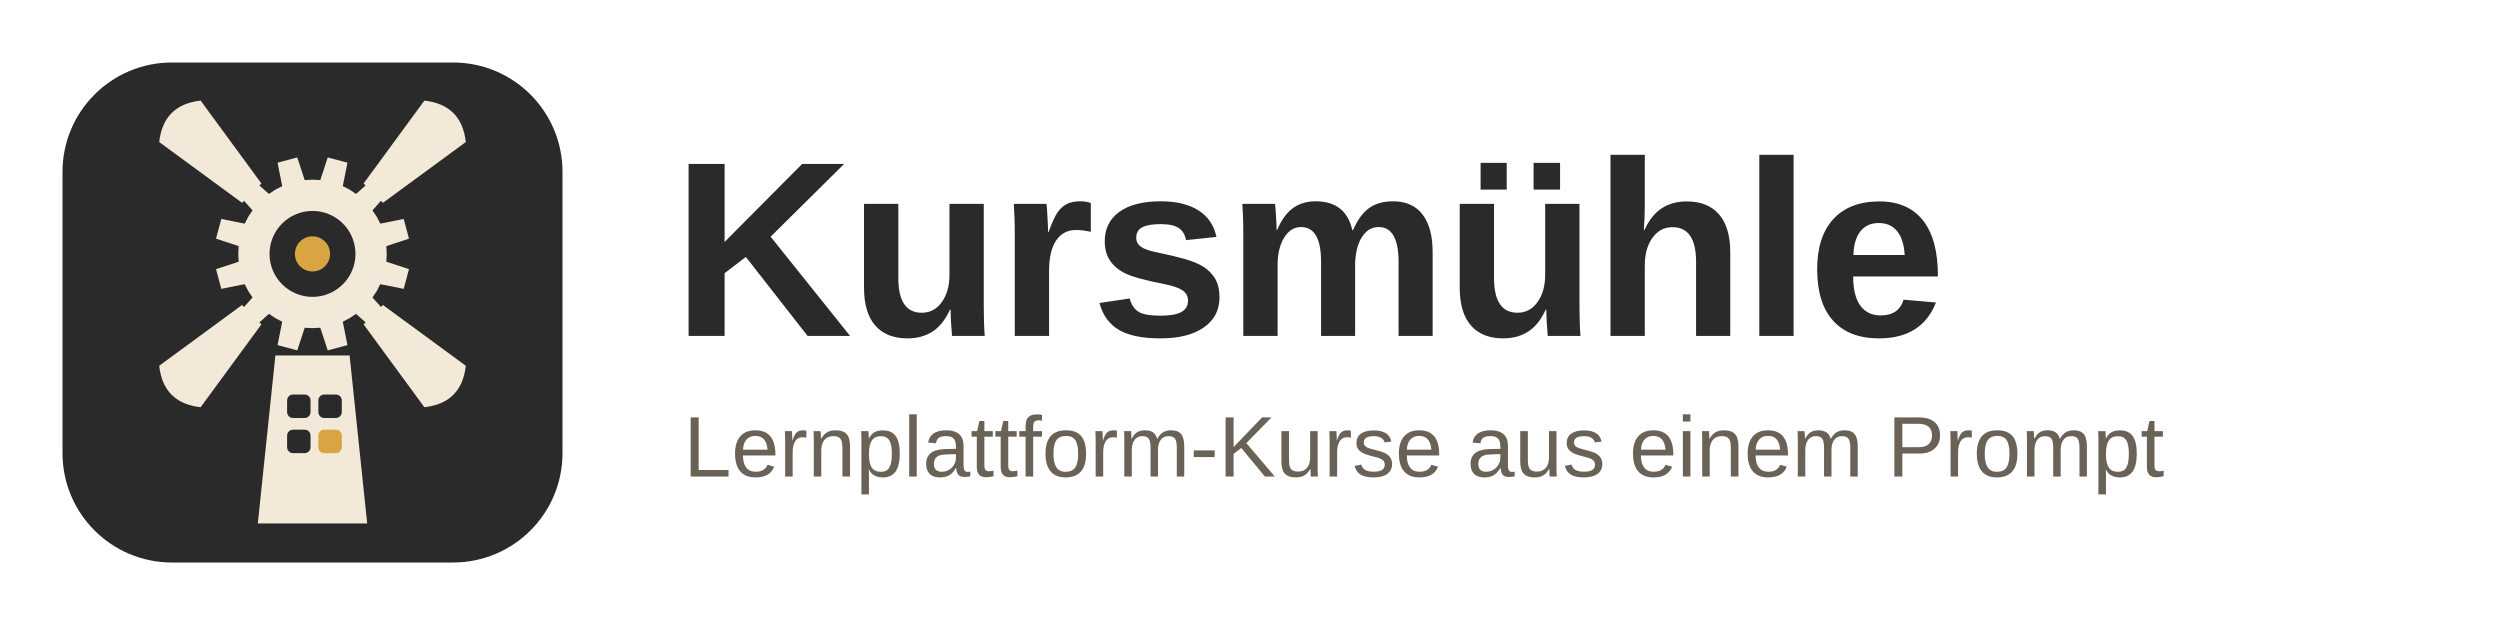
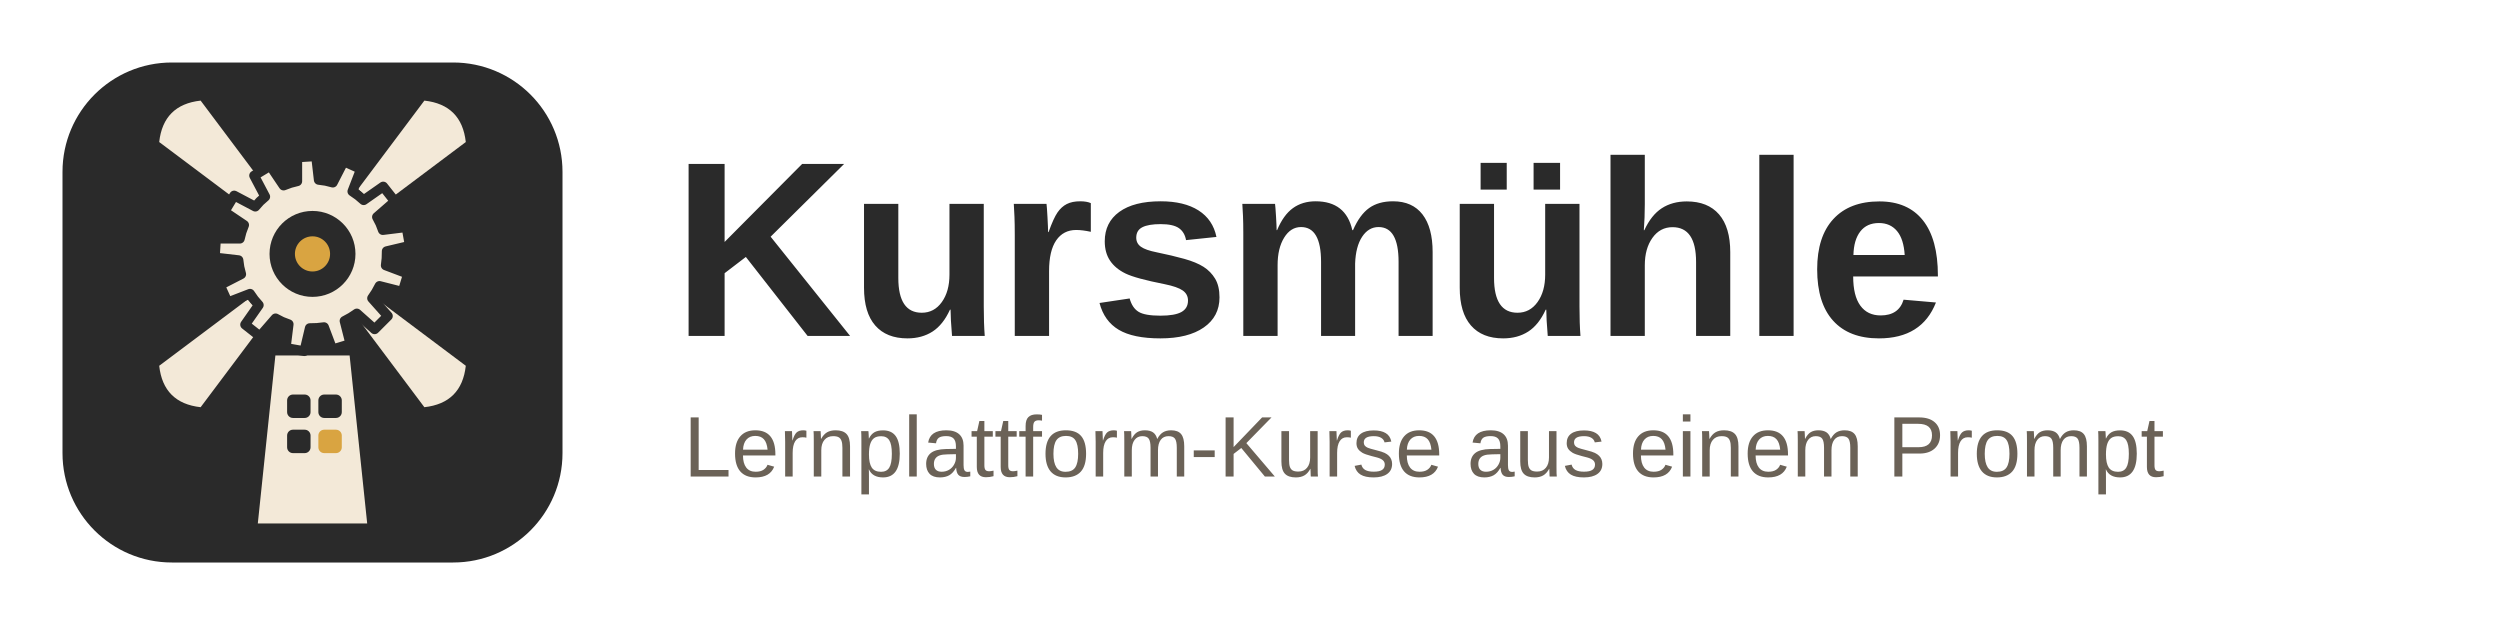
<svg xmlns="http://www.w3.org/2000/svg" width="640" height="160" viewBox="0 0 640 160">
  <g transform="translate(16,16) scale(0.5)">
    <rect width="256" height="256" rx="56" fill="#2a2a2a" />
    <path d="M100,236 L156,236 L147,150 L109,150 Z" fill="#f3e9d8" />
    <g transform="rotate(45 128 98)">
-       <path d="M121,54 L135,54 L143,2 Q128,-10 113,2 Z" fill="#f3e9d8" />
+       <path d="M121,58 L135,58 L143,2 Q128,-10 113,2 Z" fill="#f3e9d8" />
    </g>
    <g transform="rotate(135 128 98)">
-       <path d="M121,54 L135,54 L143,2 Q128,-10 113,2 Z" fill="#f3e9d8" />
+       <path d="M121,58 L135,58 L143,2 Q128,-10 113,2 Z" fill="#f3e9d8" />
    </g>
    <g transform="rotate(225 128 98)">
-       <path d="M121,54 L135,54 L143,2 Q128,-10 113,2 Z" fill="#f3e9d8" />
+       <path d="M121,58 L135,58 L143,2 Q128,-10 113,2 Z" fill="#f3e9d8" />
    </g>
    <g transform="rotate(315 128 98)">
-       <path d="M121,54 L135,54 L143,2 Q128,-10 113,2 Z" fill="#f3e9d8" />
+       <path d="M121,58 L135,58 L143,2 Q128,-10 113,2 Z" fill="#f3e9d8" />
    </g>
-     <path d="M160.9,117.0 L158.7,120.3 L166.9,129.5 L159.5,136.9 L150.3,128.7 L147.0,130.9 L143.5,132.7 L145.9,144.7 L135.8,147.4 L132.0,135.8 L128.0,136.0 L124.0,135.8 L120.2,147.4 L110.1,144.7 L112.5,132.7 L109.0,130.9 L105.7,128.7 L96.5,136.9 L89.1,129.5 L97.3,120.3 L95.1,117.0 L93.3,113.5 L81.3,115.9 L78.6,105.8 L90.2,102.0 L90.0,98.0 L90.2,94.0 L78.6,90.2 L81.3,80.1 L93.3,82.5 L95.1,79.0 L97.3,75.7 L89.1,66.5 L96.5,59.1 L105.7,67.3 L109.0,65.1 L112.5,63.3 L110.1,51.3 L120.2,48.6 L124.0,60.2 L128.0,60.0 L132.0,60.2 L135.8,48.6 L145.9,51.3 L143.5,63.3 L147.0,65.1 L150.3,67.3 L159.5,59.1 L166.9,66.5 L158.7,75.7 L160.9,79.0 L162.7,82.5 L174.7,80.1 L177.4,90.2 L165.8,94.0 L166.0,98.0 L165.8,102.0 L177.4,105.8 L174.7,115.9 L162.7,113.5 Z" fill="#f3e9d8" fill-rule="evenodd" />
+     <path d="M160.5,117.7 L158.5,120.7 L166.6,129.8 L159.8,136.6 L150.7,128.5 L147.7,130.5 L144.4,132.3 L147.4,144.1 L138.2,146.9 L133.9,135.5 L130.3,135.9 L126.6,136.0 L123.8,147.8 L114.3,146.1 L115.8,134.0 L112.4,132.7 L109.1,131.0 L101.1,140.2 L93.5,134.2 L100.5,124.2 L98.1,121.4 L96.0,118.4 L84.6,122.8 L80.6,114.0 L91.5,108.4 L90.6,104.8 L90.1,101.2 L78.0,99.8 L78.6,90.2 L90.8,90.2 L91.7,86.7 L93.0,83.2 L82.9,76.4 L87.9,68.1 L98.7,73.8 L101.1,71.1 L103.8,68.7 L98.1,57.9 L106.4,52.9 L113.2,63.0 L116.7,61.7 L120.2,60.8 L120.2,48.6 L129.8,48.0 L131.2,60.1 L134.8,60.6 L138.4,61.5 L144.0,50.6 L152.8,54.6 L148.4,66.0 L151.4,68.1 L154.2,70.5 L164.2,63.5 L170.2,71.1 L161.0,79.1 L162.7,82.4 L164.0,85.8 L176.1,84.3 L177.8,93.8 L166.0,96.6 L165.9,100.3 L165.5,103.9 L176.9,108.2 L174.1,117.4 L162.3,114.4 Z" fill="#f3e9d8" stroke="#2a2a2a" stroke-width="5" stroke-linejoin="round" />
    <circle cx="128" cy="98" r="22" fill="#2a2a2a" />
    <circle cx="128" cy="98" r="9" fill="#d9a441" />
    <rect x="115" y="170" width="12" height="12" rx="3" fill="#2a2a2a" />
    <rect x="131" y="170" width="12" height="12" rx="3" fill="#2a2a2a" />
    <rect x="115" y="188" width="12" height="12" rx="3" fill="#2a2a2a" />
    <rect x="131" y="188" width="12" height="12" rx="3" fill="#d9a441" />
  </g>
  <text x="172" y="86" font-family="Segoe UI, Helvetica Neue, Arial, sans-serif" font-size="64" font-weight="700" fill="#2a2a2a" letter-spacing="-1">Kursmühle</text>
  <text x="175" y="122" font-family="Segoe UI, Helvetica Neue, Arial, sans-serif" font-size="22" fill="#6b6257">Lernplattform-Kurse aus einem Prompt</text>
</svg>
